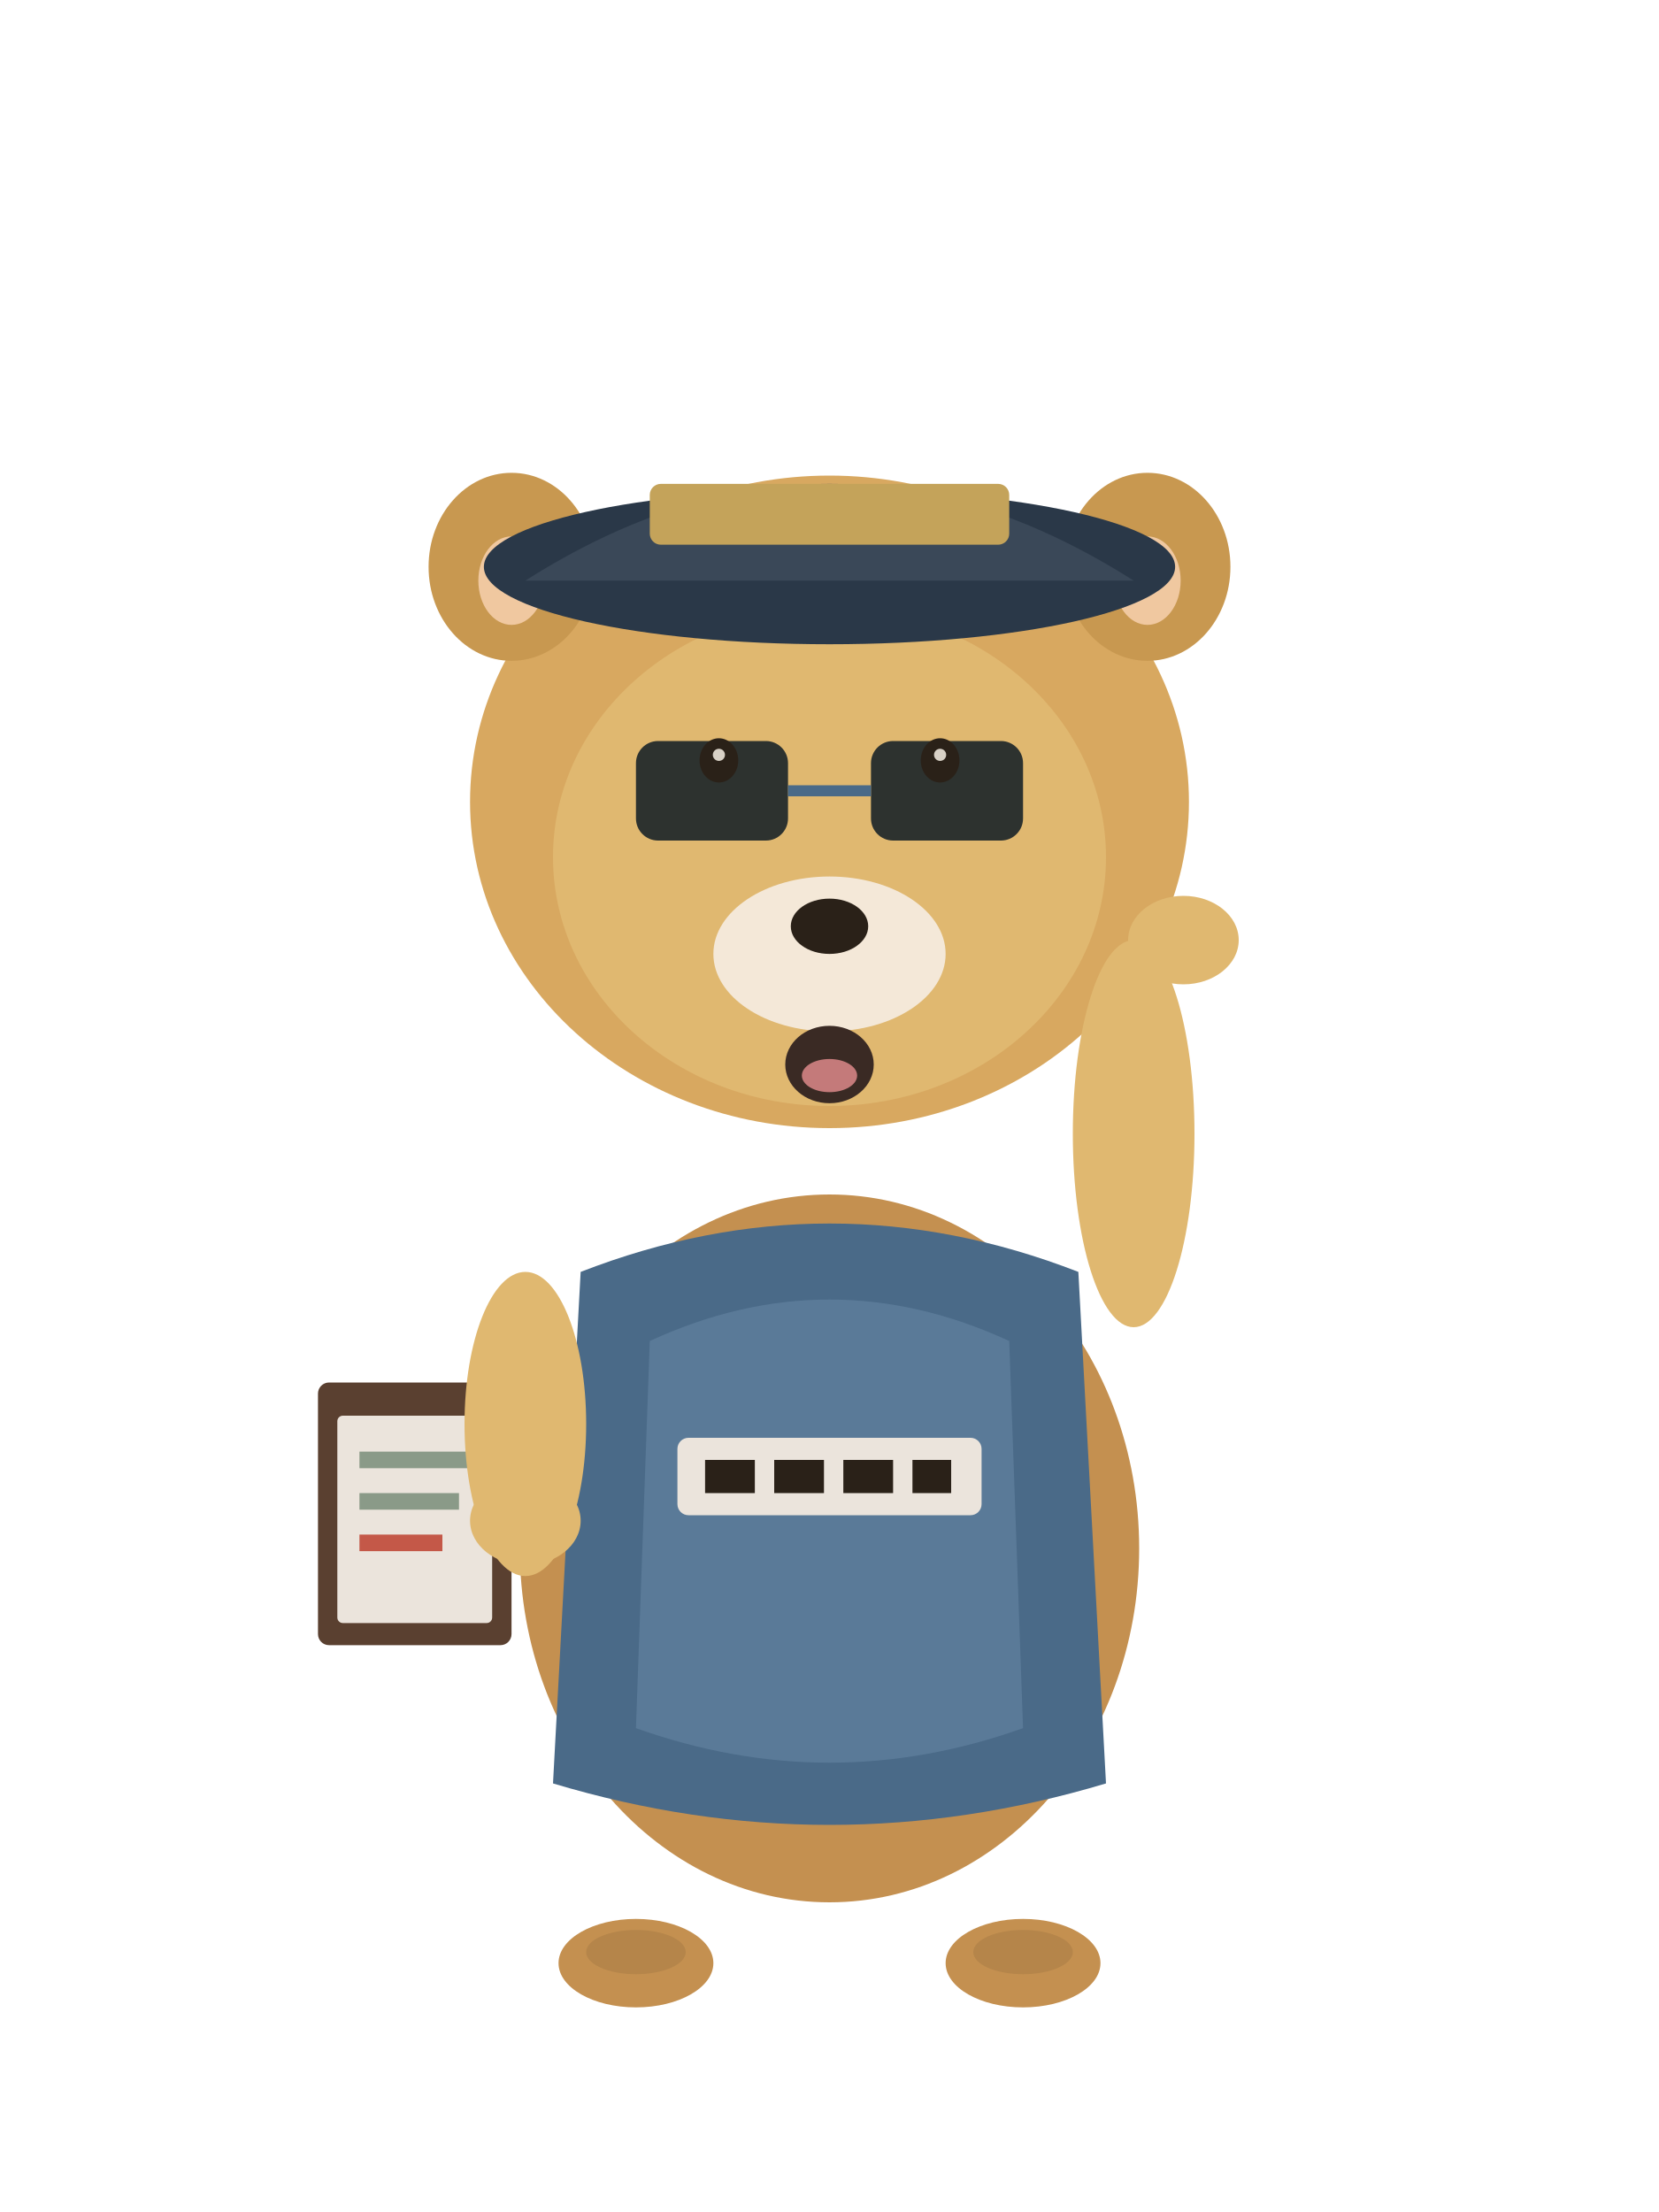
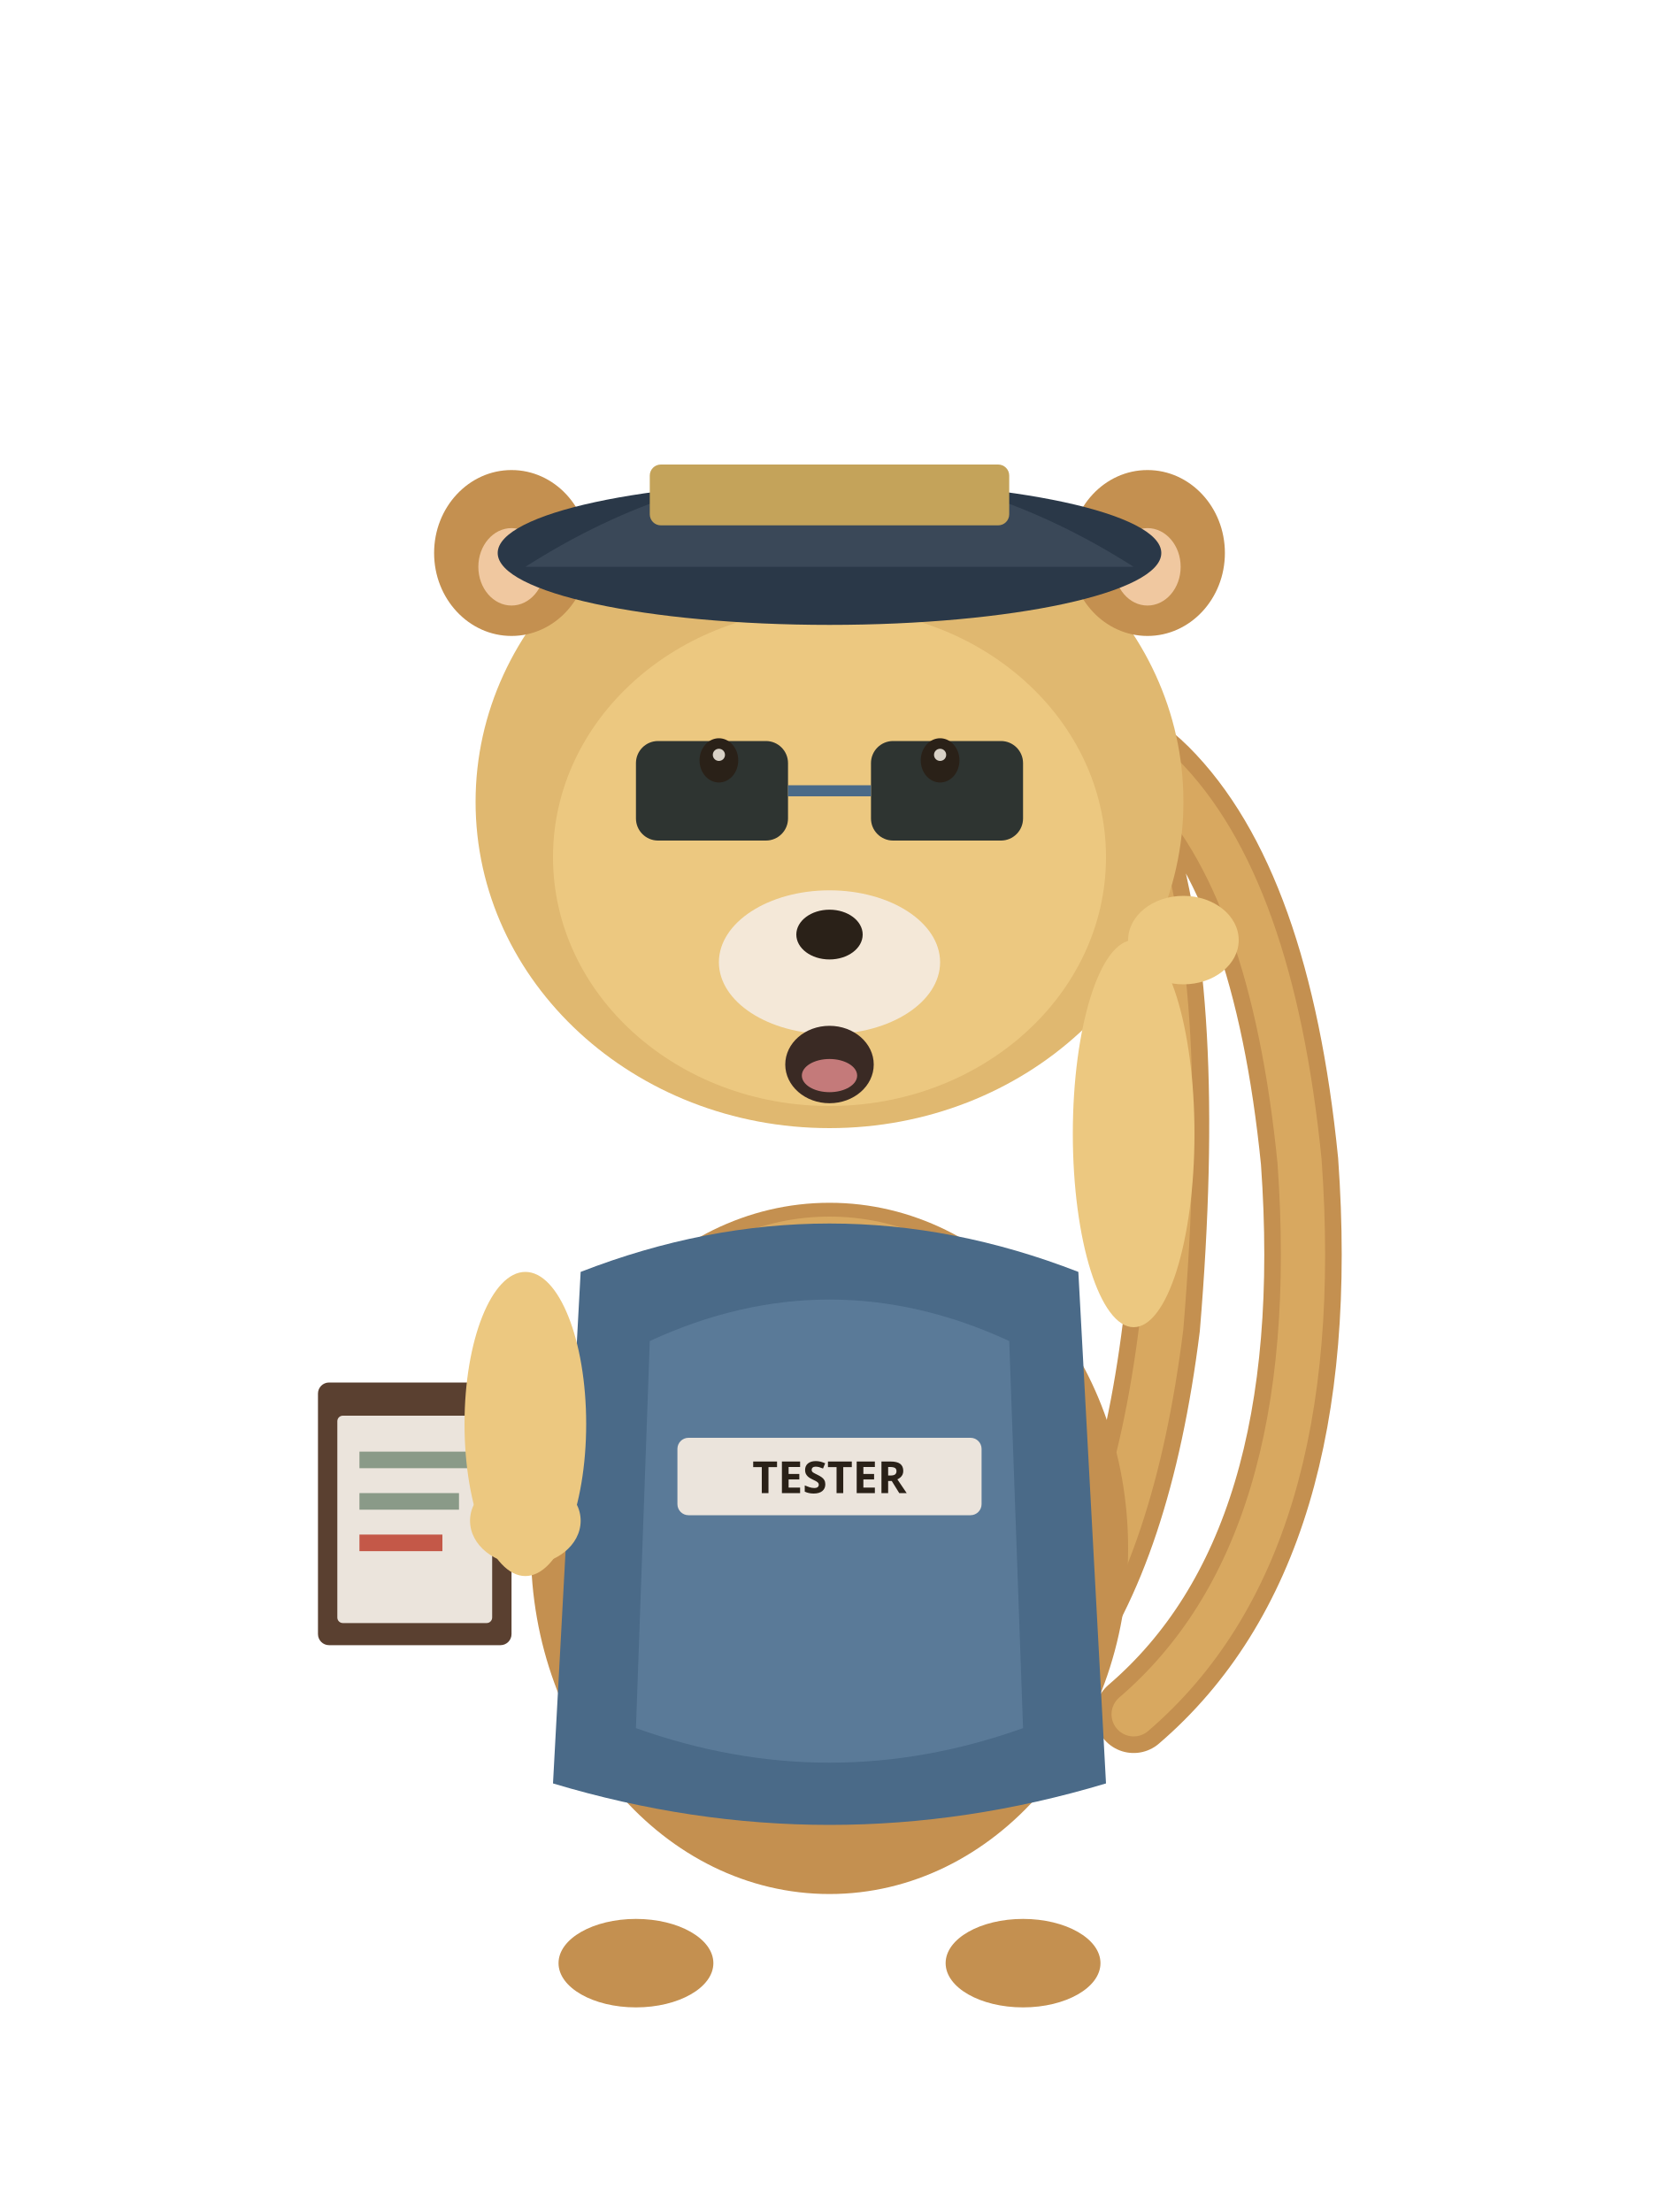
<svg xmlns="http://www.w3.org/2000/svg" width="600" height="800" viewBox="0 0 600 800">
-   <ellipse cx="300" cy="560" rx="112" ry="128" fill="#c49050" />
+   <path d="M410,620 Q480,560 470,420 Q460,320 420,280 Q400,260 410,300 Q430,360 420,480 Q410,560 380,600" fill="none" stroke="#c49050" stroke-width="28" stroke-linecap="round" />
+   <path d="M410,620 Q480,560 470,420 Q460,320 420,280 Q400,260 410,300 Q430,360 420,480 Q410,560 380,600" fill="none" stroke="#d8a860" stroke-width="16" stroke-linecap="round" />
+   <ellipse cx="300" cy="560" rx="108" ry="125" fill="#c49050" />
+   <ellipse cx="300" cy="535" rx="90" ry="95" fill="#d8a860" />
  <path d="M210,460 Q300,425 390,460 L400,645 Q300,675 200,645 Z" fill="#4a6a88" />
  <path d="M235,485 Q300,455 365,485 L370,625 Q300,650 230,625 Z" fill="#5a7a98" />
  <rect x="245" y="520" width="110" height="28" rx="4" fill="#ebe4dc" />
-   <rect x="255" y="528" width="18" height="12" fill="#2a2118" />
-   <rect x="280" y="528" width="18" height="12" fill="#2a2118" />
-   <rect x="305" y="528" width="18" height="12" fill="#2a2118" />
-   <rect x="330" y="528" width="14" height="12" fill="#2a2118" />
-   <ellipse cx="300" cy="290" rx="130" ry="118" fill="#d8a860" />
-   <ellipse cx="300" cy="310" rx="100" ry="90" fill="#e0b870" />
-   <ellipse cx="185" cy="205" rx="30" ry="34" fill="#c89850" />
-   <ellipse cx="415" cy="205" rx="30" ry="34" fill="#c89850" />
-   <ellipse cx="185" cy="210" rx="12" ry="16" fill="#f0c8a0" />
-   <ellipse cx="415" cy="210" rx="12" ry="16" fill="#f0c8a0" />
-   <ellipse cx="300" cy="345" rx="42" ry="28" fill="#f4e8d8" />
-   <ellipse cx="300" cy="335" rx="14" ry="10" fill="#2a2118" />
-   <ellipse cx="300" cy="205" rx="125" ry="28" fill="#2a3848" />
-   <path d="M190,210 Q300,140 410,210 Z" fill="#3a4858" />
-   <rect x="235" y="175" width="130" height="22" rx="4" fill="#c4a35a" />
+   <text x="300" y="540" text-anchor="middle" font-size="16" font-family="sans-serif" font-weight="700" fill="#2a2118">TESTER</text>
+   <ellipse cx="300" cy="290" rx="128" ry="118" fill="#e0b870" />
+   <ellipse cx="300" cy="310" rx="100" ry="90" fill="#ecc880" />
+   <ellipse cx="185" cy="200" rx="28" ry="30" fill="#c49050" />
+   <ellipse cx="415" cy="200" rx="28" ry="30" fill="#c49050" />
+   <ellipse cx="185" cy="205" rx="12" ry="14" fill="#f0c8a0" />
+   <ellipse cx="415" cy="205" rx="12" ry="14" fill="#f0c8a0" />
+   <ellipse cx="300" cy="348" rx="40" ry="26" fill="#f4e8d8" />
+   <ellipse cx="300" cy="338" rx="12" ry="9" fill="#2a2118" />
+   <ellipse cx="300" cy="200" rx="120" ry="26" fill="#2a3848" />
+   <path d="M190,205 Q300,135 410,205 Z" fill="#3a4858" />
+   <rect x="235" y="168" width="130" height="22" rx="4" fill="#c4a35a" />
  <rect x="115" y="500" width="70" height="95" rx="4" fill="#5a4030" />
  <rect x="122" y="512" width="56" height="75" rx="2" fill="#ebe4dc" />
  <rect x="130" y="525" width="40" height="6" fill="#8a9a88" />
  <rect x="130" y="540" width="36" height="6" fill="#8a9a88" />
  <rect x="130" y="555" width="30" height="6" fill="#c45848" />
  <rect x="230" y="268" width="55" height="36" rx="8" fill="#1a2428" opacity=".9" />
  <rect x="315" y="268" width="55" height="36" rx="8" fill="#1a2428" opacity=".9" />
  <path d="M285,286 H315" stroke="#4a6a88" stroke-width="4" />
  <ellipse cx="260" cy="275" rx="7" ry="8" fill="#2a2118" />
  <ellipse cx="340" cy="275" rx="7" ry="8" fill="#2a2118" />
  <ellipse cx="260" cy="273" rx="2.2" ry="2.2" fill="#f7f0e4" opacity=".85" />
  <ellipse cx="340" cy="273" rx="2.2" ry="2.2" fill="#f7f0e4" opacity=".85" />
  <ellipse cx="300" cy="385" rx="16" ry="14" fill="#3a2a24" />
  <ellipse cx="300" cy="389" rx="10" ry="6" fill="#c47a7a" />
-   <ellipse cx="190" cy="515.0" rx="22" ry="55.0" fill="#e0b870" />
-   <ellipse cx="190" cy="550" rx="20" ry="16" fill="#e0b870" />
-   <ellipse cx="410" cy="410.0" rx="22" ry="70.0" fill="#e0b870" />
-   <ellipse cx="428" cy="340" rx="20" ry="16" fill="#e0b870" />
+   <ellipse cx="190" cy="515.0" rx="22" ry="55.0" fill="#ecc880" />
+   <ellipse cx="190" cy="550" rx="20" ry="16" fill="#ecc880" />
+   <ellipse cx="410" cy="410.0" rx="22" ry="70.0" fill="#ecc880" />
+   <ellipse cx="428" cy="340" rx="20" ry="16" fill="#ecc880" />
  <ellipse cx="230" cy="710" rx="28" ry="16" fill="#c49050" />
  <ellipse cx="370" cy="710" rx="28" ry="16" fill="#c49050" />
-   <ellipse cx="230" cy="706" rx="18" ry="8" fill="#000" opacity=".08" />
-   <ellipse cx="370" cy="706" rx="18" ry="8" fill="#000" opacity=".08" />
</svg>
